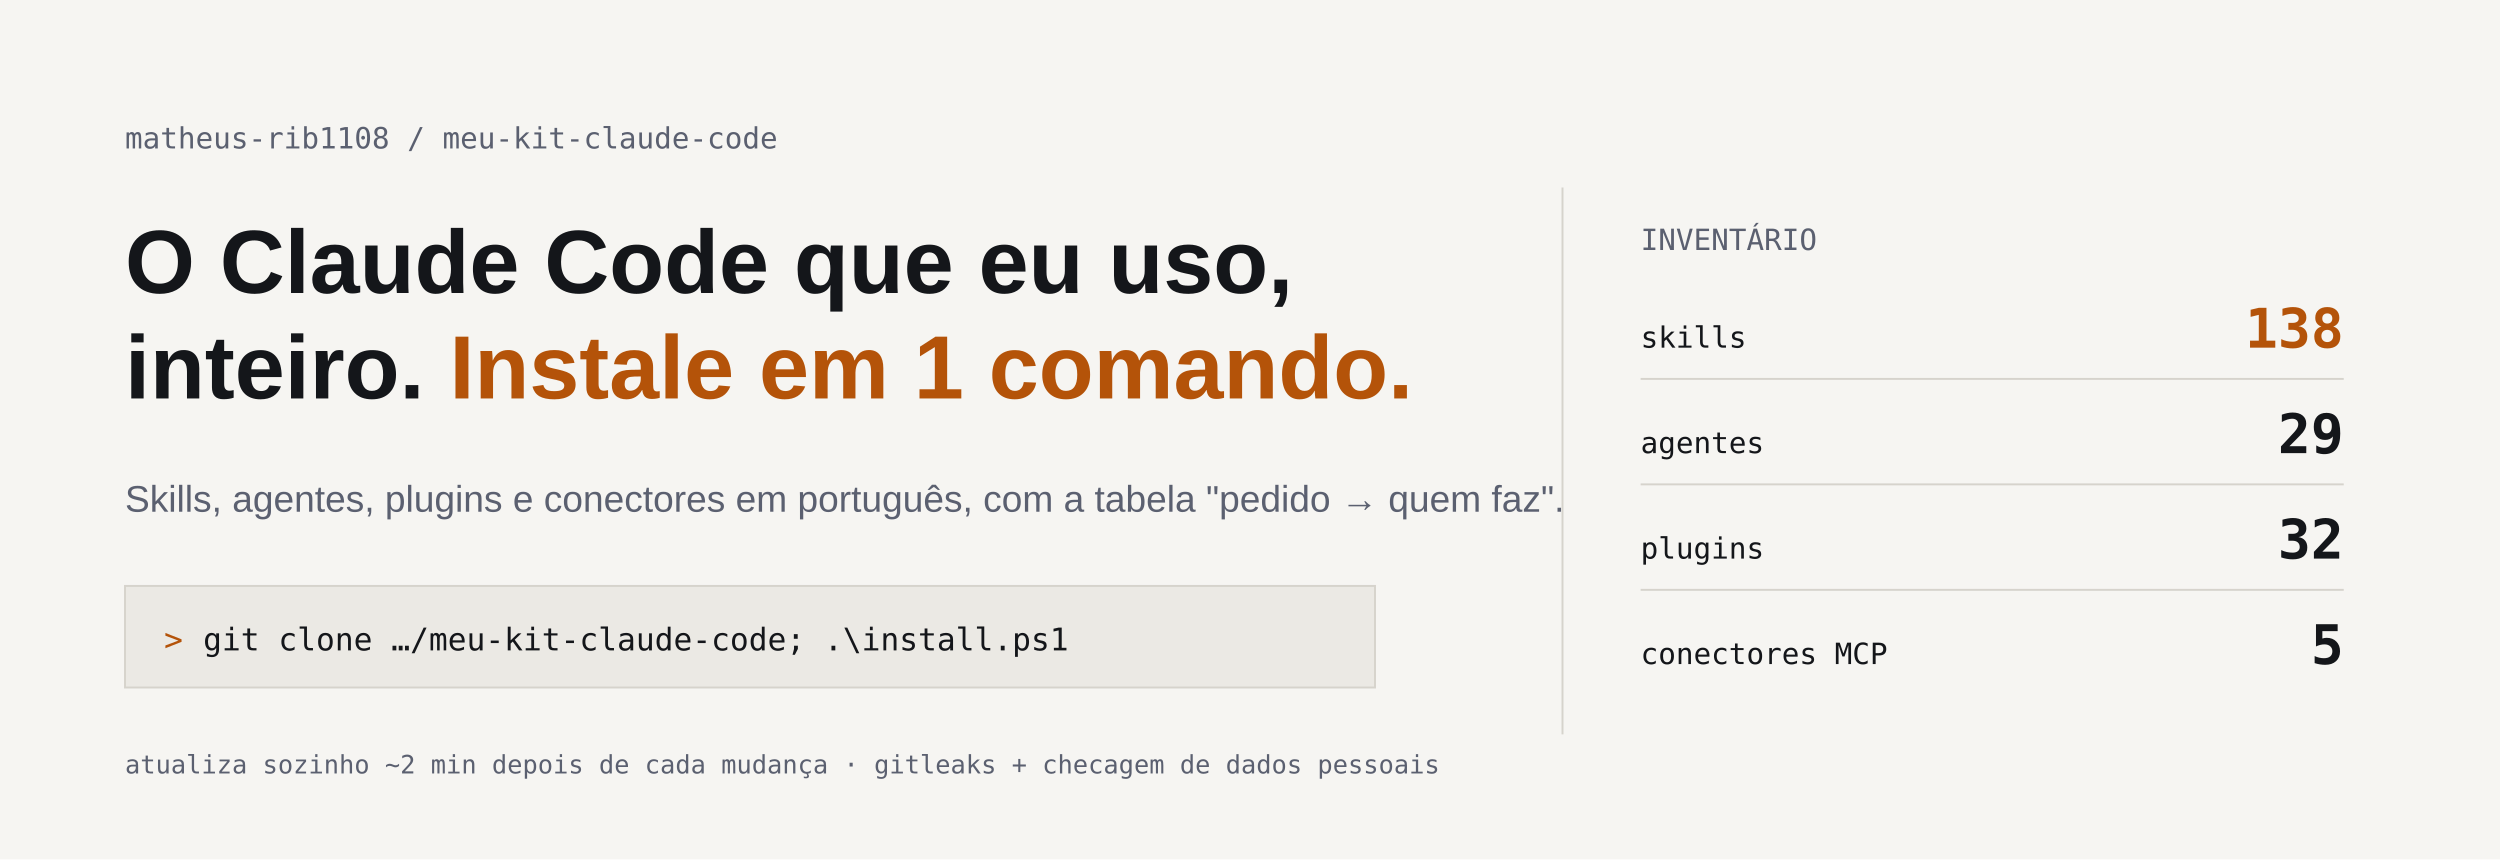
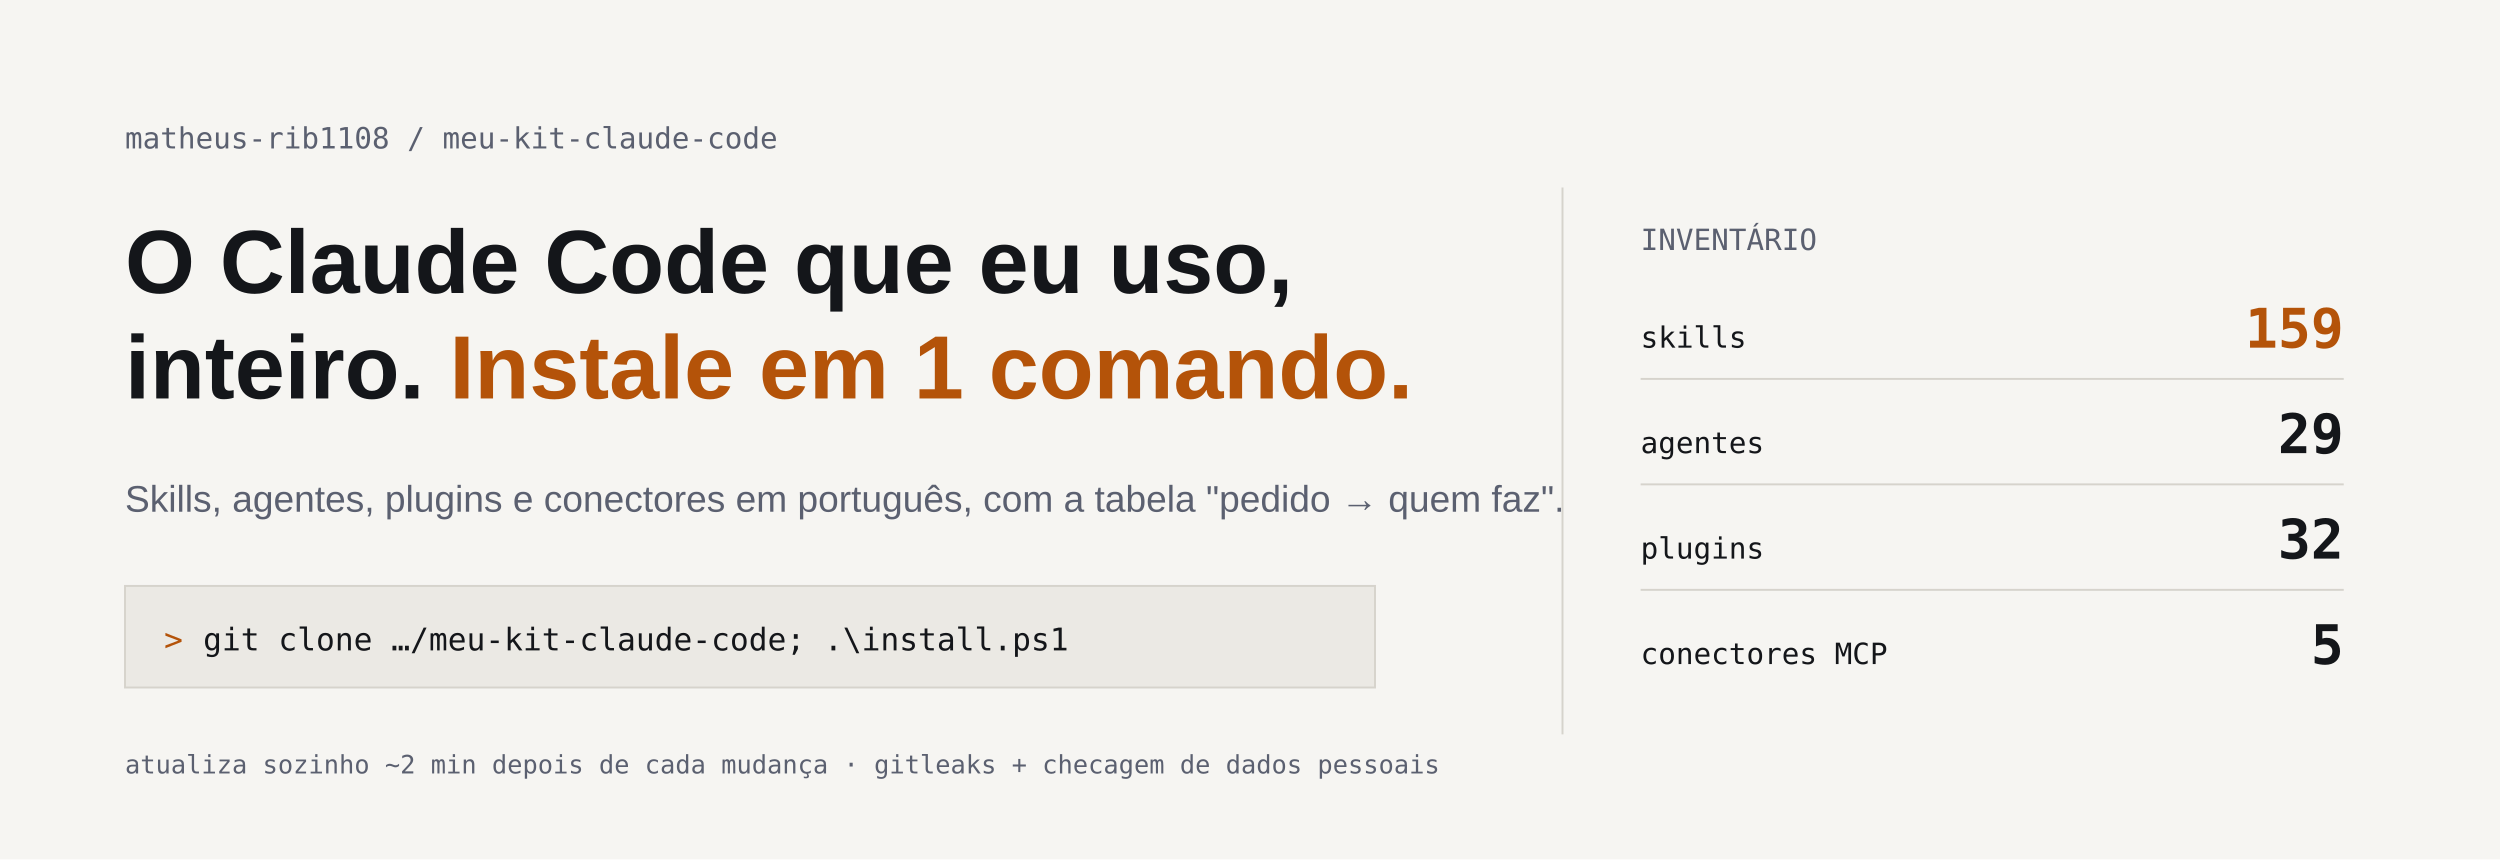
- <svg xmlns="http://www.w3.org/2000/svg" viewBox="0 0 1280 440" width="1280" height="440" role="img" aria-label="Meu kit do Claude Code: 138 skills, 29 agentes, 32 plugins, 5 conectores MCP">
+ <svg xmlns="http://www.w3.org/2000/svg" viewBox="0 0 1280 440" width="1280" height="440" role="img" aria-label="Meu kit do Claude Code: 159 skills, 29 agentes, 32 plugins, 5 conectores MCP">
  <rect width="1280" height="440" fill="#f6f5f2" />
  <text x="64" y="76" font-family="'JetBrains Mono','Cascadia Code',Consolas,'DejaVu Sans Mono',monospace" font-size="15" fill="#5b6070">matheus-rib1108 / meu-kit-claude-code</text>
  <text x="64" y="150" font-family="'Inter Tight','Segoe UI','Helvetica Neue',Arial,sans-serif" font-size="46" font-weight="700" fill="#14161a">O Claude Code que eu uso,</text>
  <text x="64" y="204" font-family="'Inter Tight','Segoe UI','Helvetica Neue',Arial,sans-serif" font-size="46" font-weight="700" fill="#14161a">inteiro. <tspan fill="#b45309">Instale em 1 comando.</tspan>
  </text>
  <text x="64" y="262" font-family="'Inter Tight','Segoe UI','Helvetica Neue',Arial,sans-serif" font-size="19" fill="#5b6070">Skills, agentes, plugins e conectores em português, com a tabela "pedido → quem faz".</text>
  <rect x="64" y="300" width="640" height="52" fill="#ebe9e4" stroke="#d6d3cc" />
  <text x="84" y="333" font-family="'JetBrains Mono','Cascadia Code',Consolas,'DejaVu Sans Mono',monospace" font-size="16" fill="#b45309">&gt;</text>
  <text x="104" y="333" font-family="'JetBrains Mono','Cascadia Code',Consolas,'DejaVu Sans Mono',monospace" font-size="16" fill="#14161a">git clone …/meu-kit-claude-code; .\install.ps1</text>
  <text x="64" y="396" font-family="'JetBrains Mono','Cascadia Code',Consolas,'DejaVu Sans Mono',monospace" font-size="13" fill="#5b6070">atualiza sozinho ~2 min depois de cada mudança · gitleaks + checagem de dados pessoais</text>
  <line x1="800" y1="96" x2="800" y2="376" stroke="#d6d3cc" />
  <text x="840" y="128" font-family="'JetBrains Mono','Cascadia Code',Consolas,'DejaVu Sans Mono',monospace" font-size="15" fill="#5b6070">INVENTÁRIO</text>
  <text x="840" y="178" font-family="'JetBrains Mono','Cascadia Code',Consolas,'DejaVu Sans Mono',monospace" font-size="15" fill="#14161a">skills</text>
-   <text x="1200" y="178" text-anchor="end" font-family="'JetBrains Mono','Cascadia Code',Consolas,'DejaVu Sans Mono',monospace" font-size="28" font-weight="700" fill="#b45309">138</text>
+   <text x="1200" y="178" text-anchor="end" font-family="'JetBrains Mono','Cascadia Code',Consolas,'DejaVu Sans Mono',monospace" font-size="28" font-weight="700" fill="#b45309">159</text>
  <line x1="840" y1="194" x2="1200" y2="194" stroke="#d6d3cc" />
  <text x="840" y="232" font-family="'JetBrains Mono','Cascadia Code',Consolas,'DejaVu Sans Mono',monospace" font-size="15" fill="#14161a">agentes</text>
  <text x="1200" y="232" text-anchor="end" font-family="'JetBrains Mono','Cascadia Code',Consolas,'DejaVu Sans Mono',monospace" font-size="28" font-weight="700" fill="#14161a">29</text>
  <line x1="840" y1="248" x2="1200" y2="248" stroke="#d6d3cc" />
  <text x="840" y="286" font-family="'JetBrains Mono','Cascadia Code',Consolas,'DejaVu Sans Mono',monospace" font-size="15" fill="#14161a">plugins</text>
  <text x="1200" y="286" text-anchor="end" font-family="'JetBrains Mono','Cascadia Code',Consolas,'DejaVu Sans Mono',monospace" font-size="28" font-weight="700" fill="#14161a">32</text>
  <line x1="840" y1="302" x2="1200" y2="302" stroke="#d6d3cc" />
  <text x="840" y="340" font-family="'JetBrains Mono','Cascadia Code',Consolas,'DejaVu Sans Mono',monospace" font-size="15" fill="#14161a">conectores MCP</text>
  <text x="1200" y="340" text-anchor="end" font-family="'JetBrains Mono','Cascadia Code',Consolas,'DejaVu Sans Mono',monospace" font-size="28" font-weight="700" fill="#14161a">5</text>
</svg>
